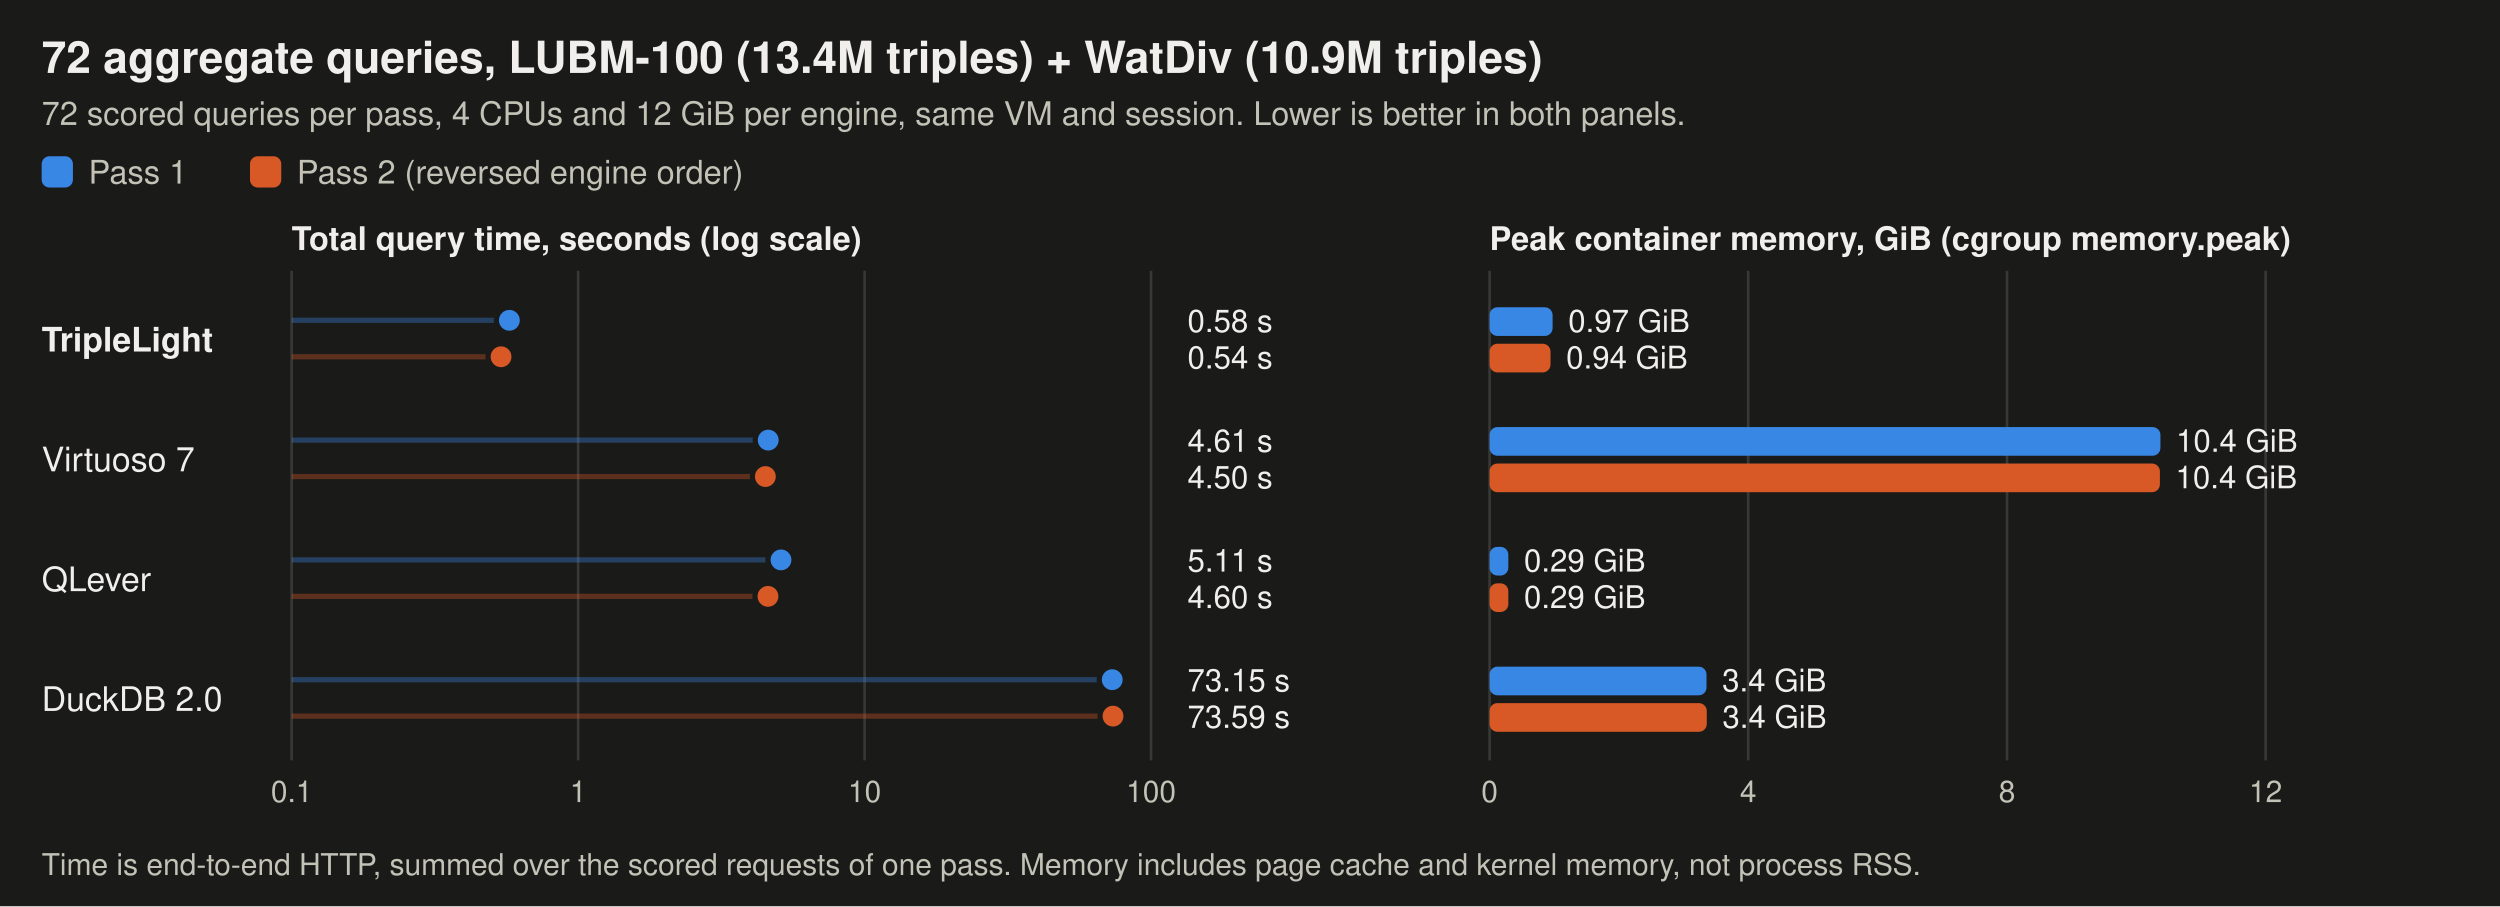
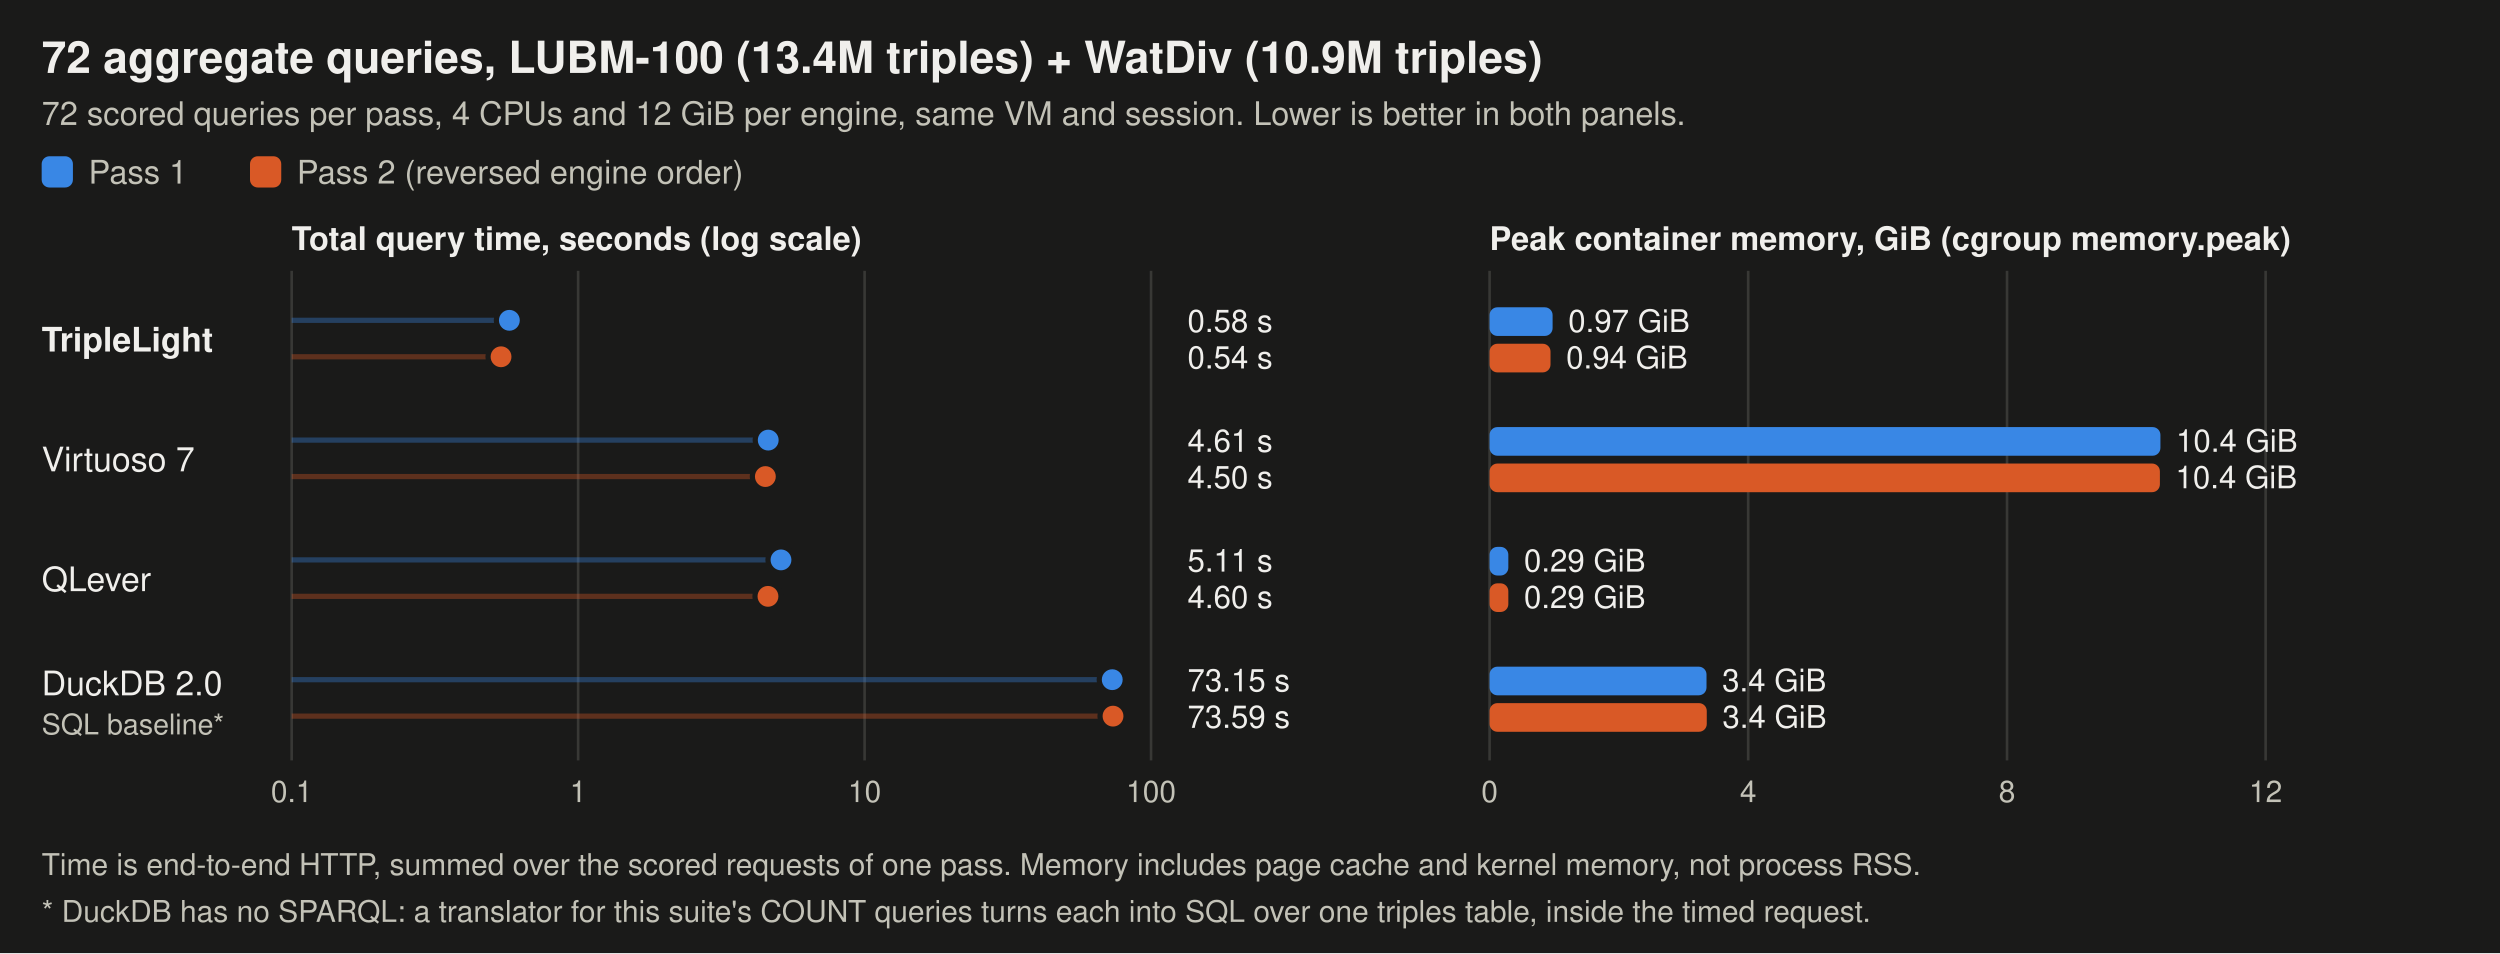
- <svg xmlns="http://www.w3.org/2000/svg" width="960" height="348" viewBox="0 0 960 348" font-family="-apple-system,BlinkMacSystemFont,'Segoe UI',Helvetica,Arial,sans-serif">
-   <rect width="960" height="348" fill="#1a1a19" />
+ <svg xmlns="http://www.w3.org/2000/svg" width="960" height="366" viewBox="0 0 960 366" font-family="-apple-system,BlinkMacSystemFont,'Segoe UI',Helvetica,Arial,sans-serif">
+   <rect width="960" height="366" fill="#1a1a19" />
  <text x="16" y="28" font-size="17" font-weight="600" fill="#f0efec">72 aggregate queries, LUBM-100 (13.4M triples) + WatDiv (10.9M triples)</text>
  <text x="16" y="48" font-size="12.5" fill="#c3c2b7">72 scored queries per pass, 4 CPUs and 12 GiB per engine, same VM and session. Lower is better in both panels.</text>
  <rect x="16" y="60" width="12" height="12" rx="3" fill="#3987e5" />
  <text x="34" y="70.5" font-size="12.5" fill="#c3c2b7">Pass 1</text>
  <rect x="96" y="60" width="12" height="12" rx="3" fill="#d95926" />
  <text x="114" y="70.5" font-size="12.5" fill="#c3c2b7">Pass 2 (reversed engine order)</text>
  <text x="112" y="96" font-size="12.5" font-weight="600" fill="#f0efec">Total query time, seconds (log scale)</text>
  <text x="572" y="96" font-size="12.5" font-weight="600" fill="#f0efec">Peak container memory, GiB (cgroup memory.peak)</text>
  <line x1="112.0" y1="104" x2="112.0" y2="292" stroke="#383835" />
  <text x="112.0" y="308" font-size="11.5" text-anchor="middle" fill="#c3c2b7">0.1</text>
  <line x1="222.0" y1="104" x2="222.0" y2="292" stroke="#383835" />
  <text x="222.0" y="308" font-size="11.5" text-anchor="middle" fill="#c3c2b7">1</text>
  <line x1="332.0" y1="104" x2="332.0" y2="292" stroke="#383835" />
  <text x="332.0" y="308" font-size="11.5" text-anchor="middle" fill="#c3c2b7">10</text>
  <line x1="442.0" y1="104" x2="442.0" y2="292" stroke="#383835" />
  <text x="442.0" y="308" font-size="11.5" text-anchor="middle" fill="#c3c2b7">100</text>
  <line x1="572.0" y1="104" x2="572.0" y2="292" stroke="#383835" />
  <text x="572.0" y="308" font-size="11.5" text-anchor="middle" fill="#c3c2b7">0</text>
  <line x1="671.3" y1="104" x2="671.3" y2="292" stroke="#383835" />
  <text x="671.3" y="308" font-size="11.5" text-anchor="middle" fill="#c3c2b7">4</text>
  <line x1="770.7" y1="104" x2="770.7" y2="292" stroke="#383835" />
  <text x="770.7" y="308" font-size="11.5" text-anchor="middle" fill="#c3c2b7">8</text>
  <line x1="870.0" y1="104" x2="870.0" y2="292" stroke="#383835" />
  <text x="870.0" y="308" font-size="11.5" text-anchor="middle" fill="#c3c2b7">12</text>
  <text x="16" y="135.0" font-size="13" font-weight="600" fill="#f0efec">TripleLight</text>
  <line x1="112" y1="123" x2="195.6" y2="123" stroke="#3987e5" stroke-width="2" stroke-opacity="0.35" />
  <circle cx="195.6" cy="123" r="5" fill="#3987e5" stroke="#1a1a19" stroke-width="2" />
  <text x="456" y="127.5" font-size="12" fill="#f0efec">0.58 s</text>
  <rect x="572" y="118" width="24.2" height="11" rx="3" fill="#3987e5" />
  <text x="602.2" y="127.5" font-size="12" fill="#f0efec">0.97 GiB</text>
  <line x1="112" y1="137" x2="192.4" y2="137" stroke="#d95926" stroke-width="2" stroke-opacity="0.35" />
  <circle cx="192.4" cy="137" r="5" fill="#d95926" stroke="#1a1a19" stroke-width="2" />
  <text x="456" y="141.5" font-size="12" fill="#f0efec">0.54 s</text>
  <rect x="572" y="132" width="23.4" height="11" rx="3" fill="#d95926" />
  <text x="601.4" y="141.5" font-size="12" fill="#f0efec">0.94 GiB</text>
  <text x="16" y="181.0" font-size="13" font-weight="400" fill="#f0efec">Virtuoso 7</text>
  <line x1="112" y1="169" x2="295.0" y2="169" stroke="#3987e5" stroke-width="2" stroke-opacity="0.35" />
  <circle cx="295.0" cy="169" r="5" fill="#3987e5" stroke="#1a1a19" stroke-width="2" />
  <text x="456" y="173.5" font-size="12" fill="#f0efec">4.61 s</text>
  <rect x="572" y="164" width="257.6" height="11" rx="3" fill="#3987e5" />
  <text x="835.6" y="173.5" font-size="12" fill="#f0efec">10.4 GiB</text>
  <line x1="112" y1="183" x2="293.9" y2="183" stroke="#d95926" stroke-width="2" stroke-opacity="0.35" />
  <circle cx="293.9" cy="183" r="5" fill="#d95926" stroke="#1a1a19" stroke-width="2" />
  <text x="456" y="187.5" font-size="12" fill="#f0efec">4.50 s</text>
  <rect x="572" y="178" width="257.4" height="11" rx="3" fill="#d95926" />
  <text x="835.4" y="187.5" font-size="12" fill="#f0efec">10.4 GiB</text>
  <text x="16" y="227.0" font-size="13" font-weight="400" fill="#f0efec">QLever</text>
  <line x1="112" y1="215" x2="299.9" y2="215" stroke="#3987e5" stroke-width="2" stroke-opacity="0.35" />
  <circle cx="299.9" cy="215" r="5" fill="#3987e5" stroke="#1a1a19" stroke-width="2" />
  <text x="456" y="219.5" font-size="12" fill="#f0efec">5.11 s</text>
  <rect x="572" y="210" width="7.2" height="11" rx="3" fill="#3987e5" />
  <text x="585.2" y="219.5" font-size="12" fill="#f0efec">0.29 GiB</text>
  <line x1="112" y1="229" x2="294.9" y2="229" stroke="#d95926" stroke-width="2" stroke-opacity="0.35" />
  <circle cx="294.9" cy="229" r="5" fill="#d95926" stroke="#1a1a19" stroke-width="2" />
  <text x="456" y="233.5" font-size="12" fill="#f0efec">4.60 s</text>
  <rect x="572" y="224" width="7.2" height="11" rx="3" fill="#d95926" />
  <text x="585.2" y="233.5" font-size="12" fill="#f0efec">0.29 GiB</text>
-   <text x="16" y="273.0" font-size="13" font-weight="400" fill="#f0efec">DuckDB 2.0</text>
+   <text x="16" y="267.0" font-size="13" font-weight="400" fill="#f0efec">DuckDB 2.0</text>
+   <text x="16" y="282.0" font-size="11" fill="#c3c2b7">SQL baseline*</text>
  <line x1="112" y1="261" x2="427.1" y2="261" stroke="#3987e5" stroke-width="2" stroke-opacity="0.35" />
  <circle cx="427.1" cy="261" r="5" fill="#3987e5" stroke="#1a1a19" stroke-width="2" />
  <text x="456" y="265.5" font-size="12" fill="#f0efec">73.15 s</text>
  <rect x="572" y="256" width="83.3" height="11" rx="3" fill="#3987e5" />
  <text x="661.3" y="265.5" font-size="12" fill="#f0efec">3.4 GiB</text>
  <line x1="112" y1="275" x2="427.4" y2="275" stroke="#d95926" stroke-width="2" stroke-opacity="0.35" />
  <circle cx="427.4" cy="275" r="5" fill="#d95926" stroke="#1a1a19" stroke-width="2" />
  <text x="456" y="279.5" font-size="12" fill="#f0efec">73.59 s</text>
  <rect x="572" y="270" width="83.4" height="11" rx="3" fill="#d95926" />
  <text x="661.4" y="279.5" font-size="12" fill="#f0efec">3.4 GiB</text>
  <text x="16" y="336" font-size="11.5" fill="#c3c2b7">Time is end-to-end HTTP, summed over the scored requests of one pass. Memory includes page cache and kernel memory, not process RSS.</text>
+   <text x="16" y="354" font-size="11.5" fill="#c3c2b7">* DuckDB has no SPARQL: a translator for this suite's COUNT queries turns each into SQL over one triples table, inside the timed request.</text>
</svg>
